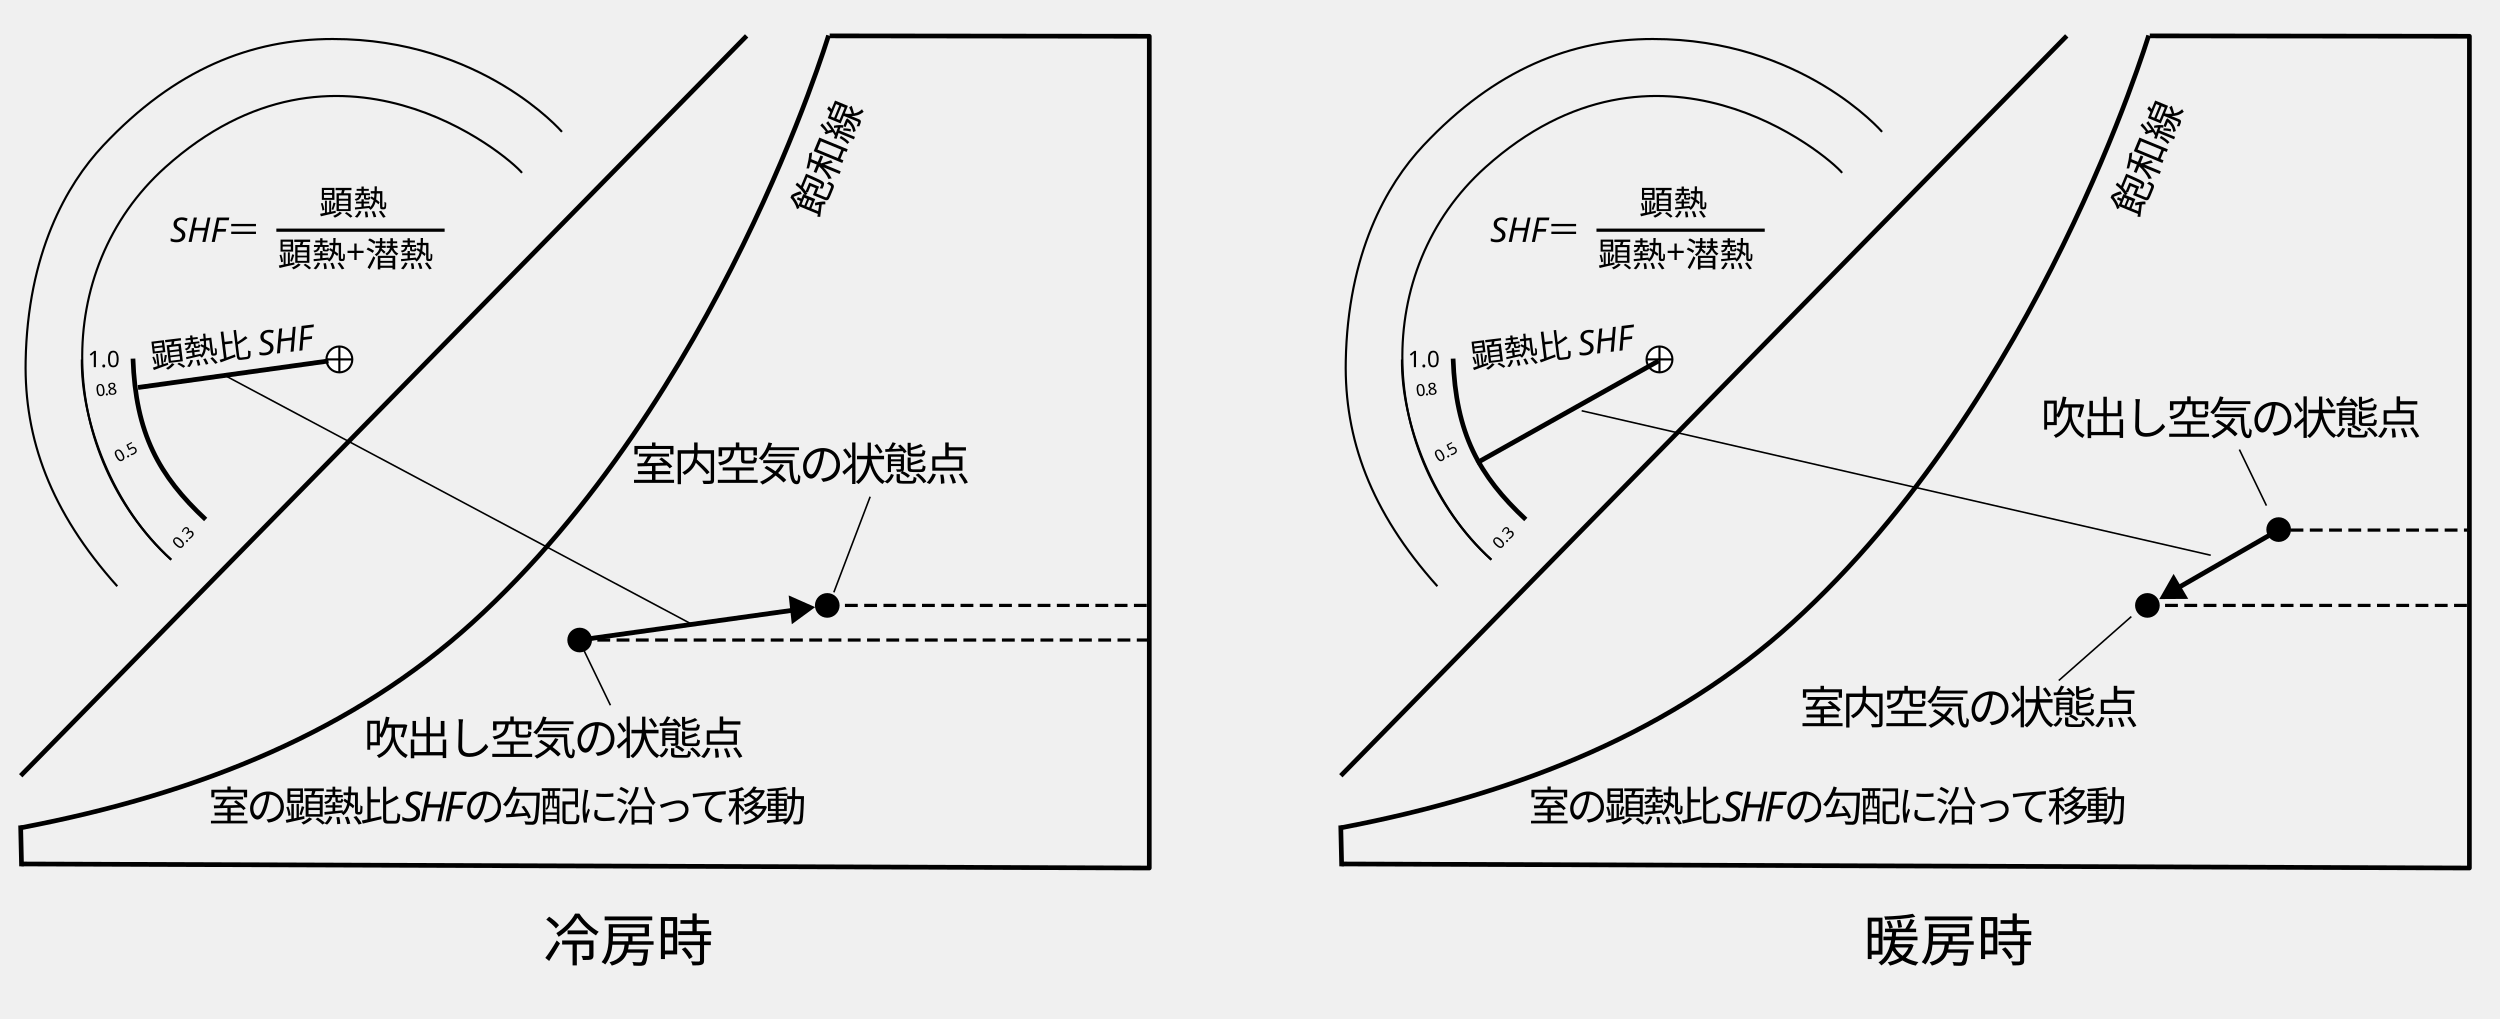
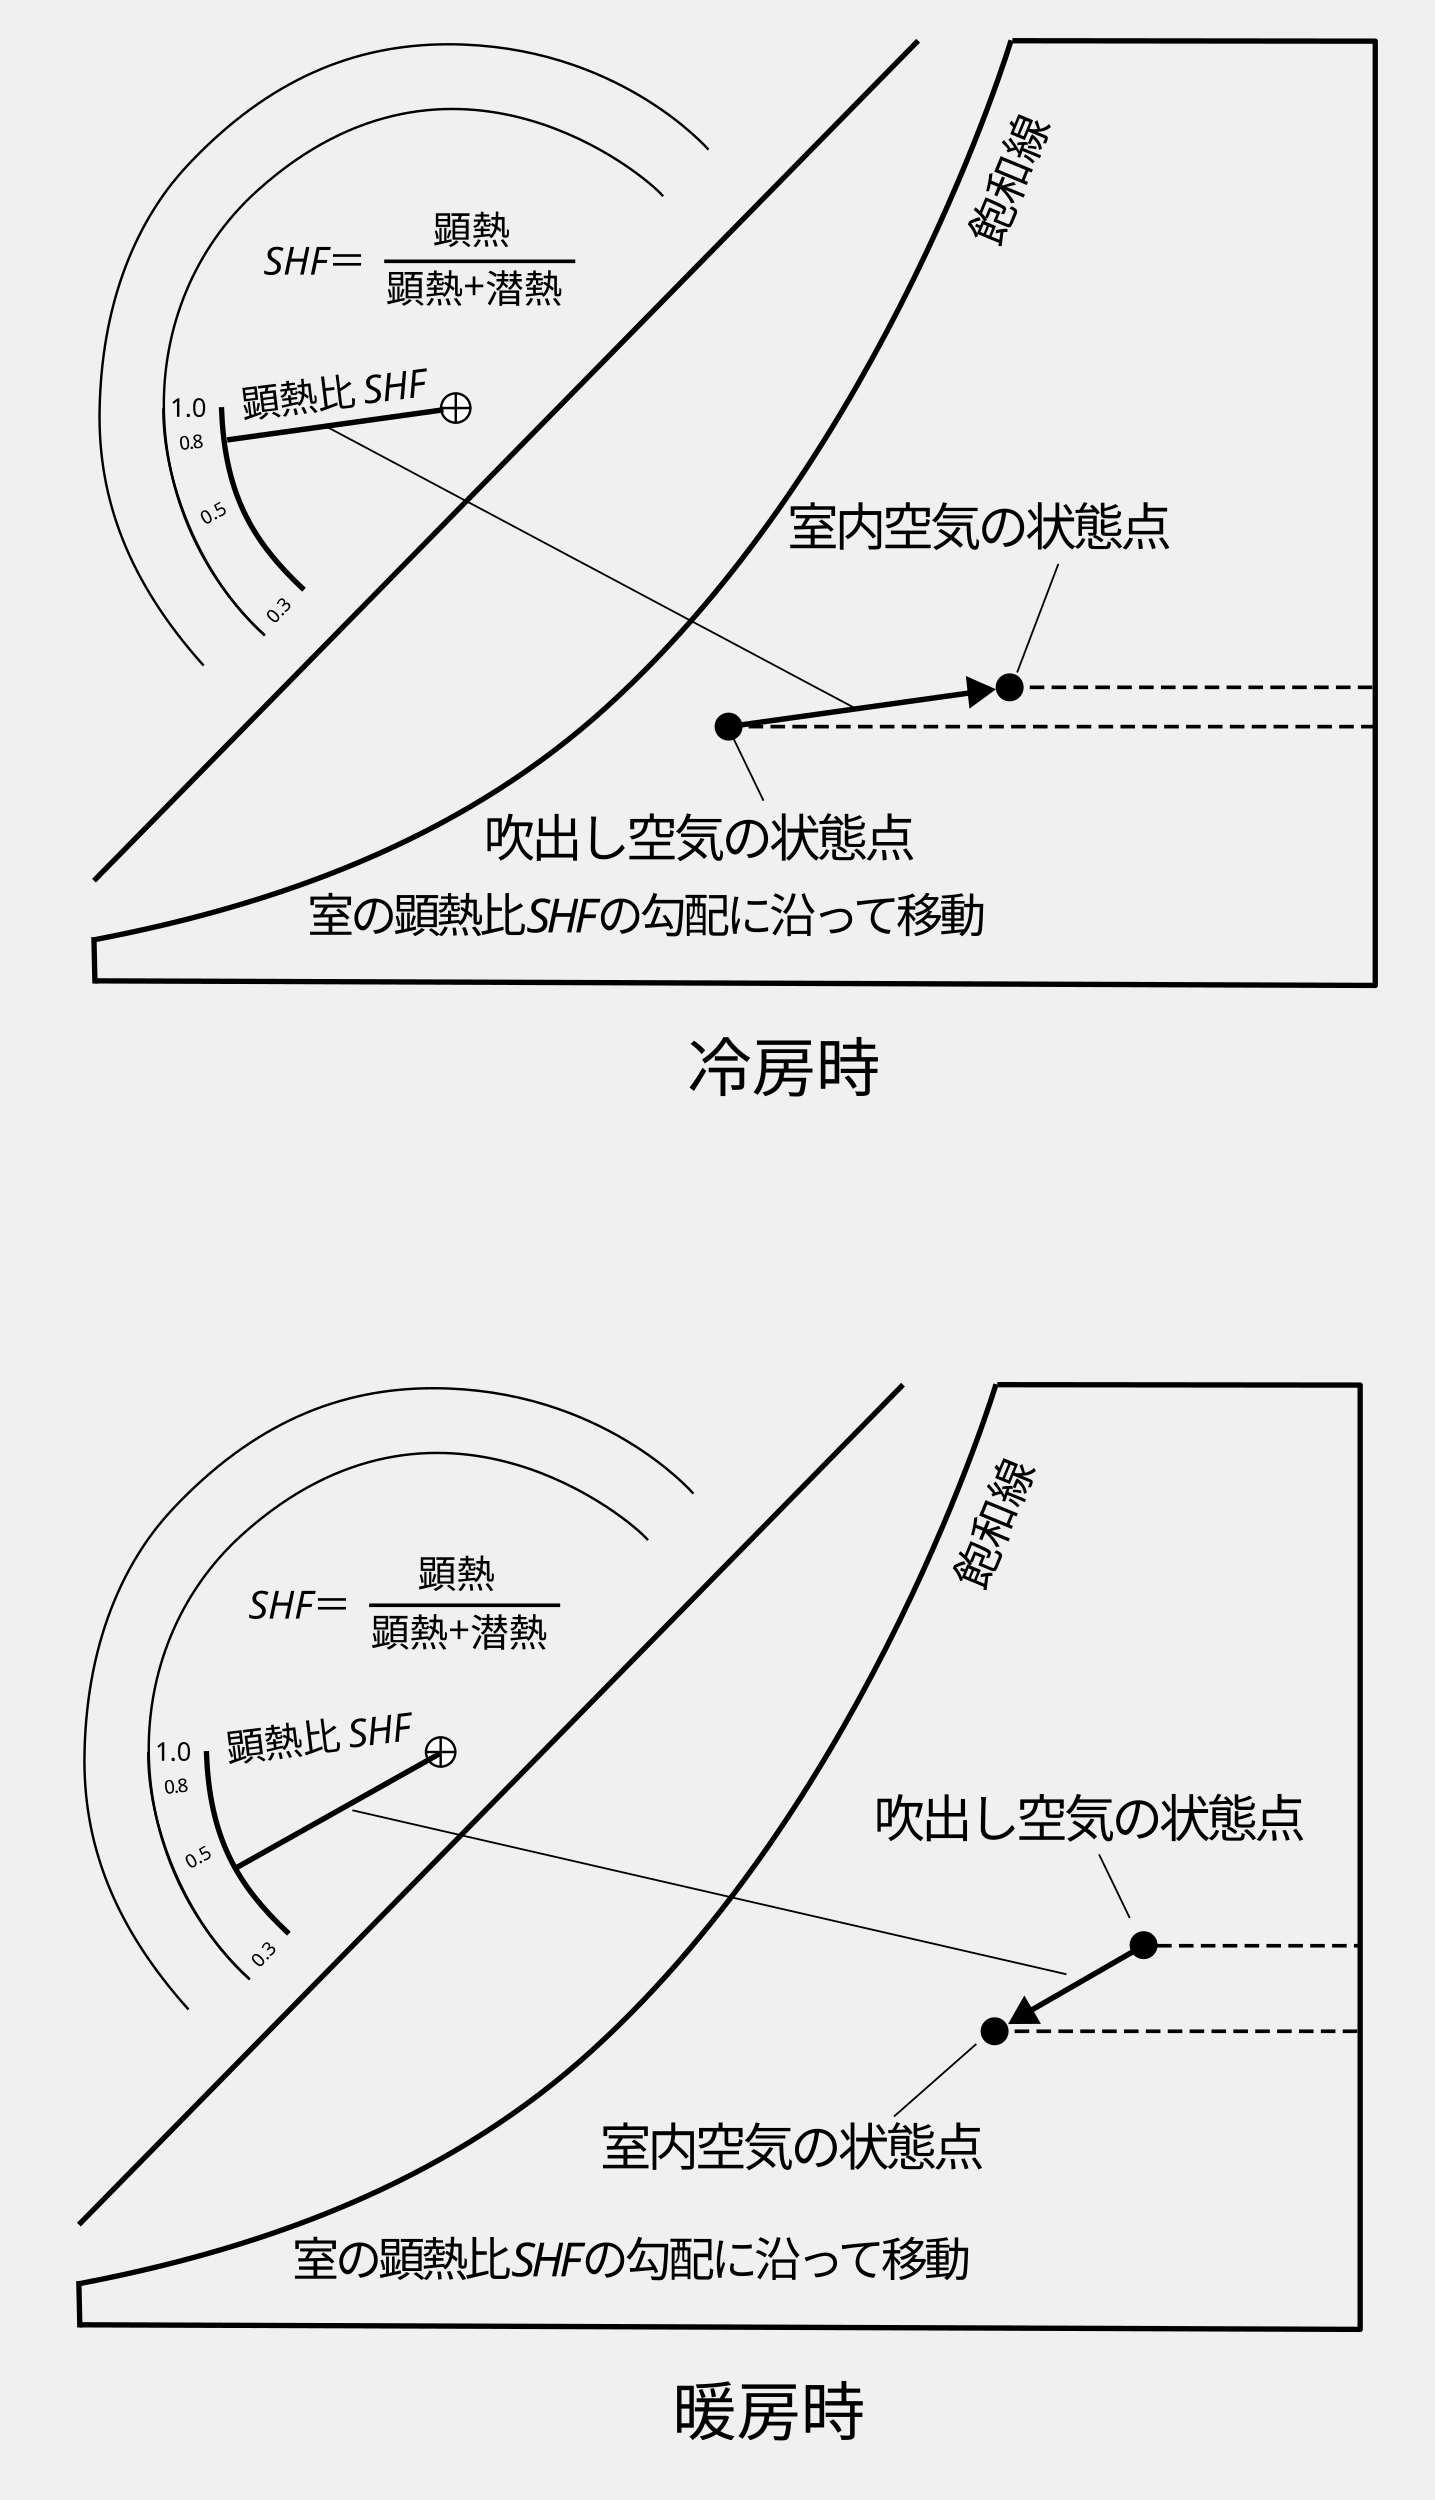
- <svg xmlns="http://www.w3.org/2000/svg" width="201.906mm" height="82.24mm" viewBox="0 0 201.906 82.24" version="1.1" id="svg5">
+ <svg xmlns="http://www.w3.org/2000/svg" width="102.027mm" height="177.845mm" viewBox="0 0 102.027 177.845" version="1.1" id="svg5">
  <defs id="defs2">
    <rect x="-2630.764" y="2380.012" width="9.136" height="15.162" id="rect117169" />
    <pattern id="EMFhbasepattern" patternUnits="userSpaceOnUse" width="6" height="6" x="0" y="0" />
    <pattern id="EMFhbasepattern-4" patternUnits="userSpaceOnUse" width="6" height="6" x="0" y="0" />
    <pattern id="EMFhbasepattern-8" patternUnits="userSpaceOnUse" width="6" height="6" x="0" y="0" />
    <pattern id="EMFhbasepattern-6" patternUnits="userSpaceOnUse" width="6" height="6" x="0" y="0" />
    <pattern id="EMFhbasepattern-9" patternUnits="userSpaceOnUse" width="6" height="6" x="0" y="0" />
    <pattern id="EMFhbasepattern-69" patternUnits="userSpaceOnUse" width="6" height="6" x="0" y="0" />
  </defs>
-   <g id="layer20" style="display:inline" transform="translate(1063.841,-282.7173)">
+   <g id="layer20" style="display:inline" transform="translate(1068.855,-282.7173)">
    <path style="display:inline;fill:none;stroke:#000000;stroke-width:0.379;stroke-linejoin:round;stroke-miterlimit:4;stroke-dasharray:none" d="m -996.927,285.583 c 0,0 -8.838,29.338 -28.778,47.432 -9.479,8.601 -21.709,13.751 -36.465,16.557" id="path10742" />
    <path style="fill:none;stroke:#000000;stroke-width:0.379;stroke-linejoin:round;stroke-miterlimit:4;stroke-dasharray:none" d="m -1062.105,352.493 91.083,0.327 v -67.174 l -25.811,-0.031" id="path10744" />
    <path style="display:inline;fill:none;stroke:#000000;stroke-width:0.379;stroke-linejoin:round;stroke-miterlimit:4;stroke-dasharray:none" d="m -1062.17,345.368 58.629,-59.754" id="path10746" />
    <path style="display:inline;fill:none;stroke:#000000;stroke-width:0.173;stroke-linejoin:round;stroke-miterlimit:4;stroke-dasharray:none" d="m -1018.456,293.365 c 0,0 -6.476,-7.507 -18.525,-7.497 -6.6,0.006 -12.718,2.432 -18.515,8.594 -2.99,3.177 -6.116,8.744 -6.274,17.427 -0.114,6.232 1.983,12.131 7.4,18.175" id="path10748" />
    <path style="display:inline;fill:none;stroke:#000000;stroke-width:0.173;stroke-linejoin:round;stroke-miterlimit:4;stroke-dasharray:none" d="m -1021.682,296.677 c -1.226,-1.475 -14.918,-12.922 -28.816,-0.443 -9.271,8.325 -8.753,23.149 0.486,31.693" id="path10750" />
    <path style="display:inline;fill:none;stroke:#000000;stroke-width:0.173;stroke-linejoin:miter;stroke-miterlimit:4;stroke-dasharray:none" d="m -1057.23,311.752 c -0.073,4.971 2.505,11.97 7.208,16.157" id="path10794" />
    <path style="display:inline;fill:none;stroke:#000000;stroke-width:0.379;stroke-linejoin:miter;stroke-miterlimit:4;stroke-dasharray:none" d="m -1053.101,311.68 c 0.208,6.043 2.086,9.467 5.87,12.992" id="path10796" />
    <circle style="display:inline;fill:#ffffff;stroke:#000000;stroke-width:0.17;stroke-linejoin:round;stroke-miterlimit:4;stroke-dasharray:none" id="circle10818" cx="-1036.433" cy="311.745" r="1.045" />
    <path style="display:inline;fill:none;stroke:#000000;stroke-width:0.173;stroke-linejoin:round;stroke-miterlimit:4;stroke-dasharray:none" d="m -1036.433,310.7 v 2.089" id="path10820" />
    <path style="display:inline;fill:none;stroke:#000000;stroke-width:0.173;stroke-linejoin:round;stroke-miterlimit:4;stroke-dasharray:none" d="m -1037.478,311.745 h 2.089" id="path10822" />
    <path style="fill:#ffffff;stroke:#000000;stroke-width:0.379;stroke-linecap:square;stroke-miterlimit:4;stroke-dasharray:none" d="m -1062.17,349.571 0.066,2.922" id="path10824" />
    <text xml:space="preserve" style="font-style:normal;font-variant:normal;font-weight:normal;font-stretch:normal;font-size:3.202px;line-height:1.25;font-family:sans-serif;-inkscape-font-specification:'sans-serif, Normal';font-variant-ligatures:normal;font-variant-caps:normal;font-variant-numeric:normal;font-variant-east-asian:normal;stroke-width:0.343" x="-658.903" y="-807.254" id="text82560" transform="rotate(-67.53141)">
      <tspan id="tspan82558" style="font-style:normal;font-variant:normal;font-weight:normal;font-stretch:normal;font-size:3.202px;font-family:sans-serif;-inkscape-font-specification:'sans-serif, Normal';font-variant-ligatures:normal;font-variant-caps:normal;font-variant-numeric:normal;font-variant-east-asian:normal;stroke-width:0.343" x="-658.903" y="-807.254">飽和線</tspan>
    </text>
-     <path style="display:inline;fill:none;stroke:#000000;stroke-width:0.379;stroke-linejoin:round;stroke-miterlimit:4;stroke-dasharray:none" d="m -890.311,285.583 c 0,0 -8.838,29.338 -28.778,47.432 -9.479,8.601 -21.709,13.751 -36.465,16.557" id="path9704" />
-     <path style="fill:none;stroke:#000000;stroke-width:0.379;stroke-linejoin:round;stroke-miterlimit:4;stroke-dasharray:none" d="m -955.489,352.493 91.083,0.327 v -67.174 l -25.811,-0.031" id="path9706" />
-     <path style="display:inline;fill:none;stroke:#000000;stroke-width:0.379;stroke-linejoin:round;stroke-miterlimit:4;stroke-dasharray:none" d="m -955.554,345.368 58.629,-59.754" id="path9708" />
-     <path style="display:inline;fill:none;stroke:#000000;stroke-width:0.173;stroke-linejoin:round;stroke-miterlimit:4;stroke-dasharray:none" d="m -911.84,293.365 c 0,0 -6.476,-7.507 -18.525,-7.497 -6.6,0.006 -12.718,2.432 -18.515,8.594 -2.99,3.177 -6.115,8.744 -6.274,17.427 -0.114,6.232 1.983,12.131 7.4,18.175" id="path9710" />
-     <path style="display:inline;fill:none;stroke:#000000;stroke-width:0.173;stroke-linejoin:round;stroke-miterlimit:4;stroke-dasharray:none" d="m -915.065,296.677 c -1.226,-1.475 -14.918,-12.922 -28.816,-0.443 -9.271,8.325 -8.753,23.149 0.486,31.693" id="path9712" />
-     <path style="display:inline;fill:none;stroke:#000000;stroke-width:0.173;stroke-linejoin:miter;stroke-miterlimit:4;stroke-dasharray:none" d="m -950.614,311.752 c -0.073,4.971 2.504,11.97 7.208,16.157" id="path9714" />
-     <path style="display:inline;fill:none;stroke:#000000;stroke-width:0.379;stroke-linejoin:miter;stroke-miterlimit:4;stroke-dasharray:none" d="m -946.485,311.68 c 0.208,6.043 2.086,9.467 5.87,12.992" id="path9716" />
-     <circle style="display:inline;fill:#ffffff;stroke:#000000;stroke-width:0.17;stroke-linejoin:round;stroke-miterlimit:4;stroke-dasharray:none" id="circle9718" cx="-929.817" cy="311.745" r="1.045" />
-     <path style="display:inline;fill:none;stroke:#000000;stroke-width:0.173;stroke-linejoin:round;stroke-miterlimit:4;stroke-dasharray:none" d="m -929.817,310.7 v 2.089" id="path9720" />
-     <path style="display:inline;fill:none;stroke:#000000;stroke-width:0.173;stroke-linejoin:round;stroke-miterlimit:4;stroke-dasharray:none" d="m -930.862,311.745 h 2.089" id="path9722" />
-     <path style="fill:#ffffff;stroke:#000000;stroke-width:0.379;stroke-linecap:square;stroke-miterlimit:4;stroke-dasharray:none" d="m -955.554,349.571 0.066,2.922" id="path9724" />
-     <text xml:space="preserve" style="font-style:normal;font-variant:normal;font-weight:normal;font-stretch:normal;font-size:3.202px;line-height:1.25;font-family:sans-serif;-inkscape-font-specification:'sans-serif, Normal';font-variant-ligatures:normal;font-variant-caps:normal;font-variant-numeric:normal;font-variant-east-asian:normal;stroke-width:0.343" x="-618.157" y="-708.731" id="text9728" transform="rotate(-67.53141)">
-       <tspan id="tspan9726" style="font-style:normal;font-variant:normal;font-weight:normal;font-stretch:normal;font-size:3.202px;font-family:sans-serif;-inkscape-font-specification:'sans-serif, Normal';font-variant-ligatures:normal;font-variant-caps:normal;font-variant-numeric:normal;font-variant-east-asian:normal;stroke-width:0.343" x="-618.157" y="-708.731">飽和線</tspan>
+     <path style="display:inline;fill:none;stroke:#000000;stroke-width:0.379;stroke-linejoin:round;stroke-miterlimit:4;stroke-dasharray:none" d="m -998.001,381.188 c 0,0 -8.838,29.338 -28.778,47.432 -9.479,8.601 -21.709,13.751 -36.465,16.557" id="path9704" />
+     <path style="fill:none;stroke:#000000;stroke-width:0.379;stroke-linejoin:round;stroke-miterlimit:4;stroke-dasharray:none" d="m -1063.179,448.098 91.083,0.327 v -67.174 l -25.811,-0.031" id="path9706" />
+     <path style="display:inline;fill:none;stroke:#000000;stroke-width:0.379;stroke-linejoin:round;stroke-miterlimit:4;stroke-dasharray:none" d="m -1063.244,440.973 58.629,-59.754" id="path9708" />
+     <path style="display:inline;fill:none;stroke:#000000;stroke-width:0.173;stroke-linejoin:round;stroke-miterlimit:4;stroke-dasharray:none" d="m -1019.53,388.97 c 0,0 -6.476,-7.507 -18.525,-7.497 -6.6,0.006 -12.718,2.432 -18.515,8.594 -2.99,3.177 -6.115,8.744 -6.274,17.427 -0.114,6.232 1.983,12.131 7.4,18.175" id="path9710" />
+     <path style="display:inline;fill:none;stroke:#000000;stroke-width:0.173;stroke-linejoin:round;stroke-miterlimit:4;stroke-dasharray:none" d="m -1022.755,392.282 c -1.226,-1.475 -14.918,-12.922 -28.816,-0.443 -9.271,8.325 -8.753,23.149 0.486,31.693" id="path9712" />
+     <path style="display:inline;fill:none;stroke:#000000;stroke-width:0.173;stroke-linejoin:miter;stroke-miterlimit:4;stroke-dasharray:none" d="m -1058.304,407.357 c -0.073,4.971 2.505,11.97 7.208,16.157" id="path9714" />
+     <path style="display:inline;fill:none;stroke:#000000;stroke-width:0.379;stroke-linejoin:miter;stroke-miterlimit:4;stroke-dasharray:none" d="m -1054.175,407.285 c 0.208,6.043 2.086,9.467 5.87,12.992" id="path9716" />
+     <circle style="display:inline;fill:#ffffff;stroke:#000000;stroke-width:0.17;stroke-linejoin:round;stroke-miterlimit:4;stroke-dasharray:none" id="circle9718" cx="-1037.507" cy="407.35" r="1.045" />
+     <path style="display:inline;fill:none;stroke:#000000;stroke-width:0.173;stroke-linejoin:round;stroke-miterlimit:4;stroke-dasharray:none" d="m -1037.507,406.305 v 2.089" id="path9720" />
+     <path style="display:inline;fill:none;stroke:#000000;stroke-width:0.173;stroke-linejoin:round;stroke-miterlimit:4;stroke-dasharray:none" d="m -1038.552,407.35 h 2.089" id="path9722" />
+     <path style="fill:#ffffff;stroke:#000000;stroke-width:0.379;stroke-linecap:square;stroke-miterlimit:4;stroke-dasharray:none" d="m -1063.244,445.176 0.066,2.922" id="path9724" />
+     <text xml:space="preserve" style="font-style:normal;font-variant:normal;font-weight:normal;font-stretch:normal;font-size:3.202px;line-height:1.25;font-family:sans-serif;-inkscape-font-specification:'sans-serif, Normal';font-variant-ligatures:normal;font-variant-caps:normal;font-variant-numeric:normal;font-variant-east-asian:normal;stroke-width:0.343" x="-747.661" y="-771.708" id="text9728" transform="rotate(-67.53141)">
+       <tspan id="tspan9726" style="font-style:normal;font-variant:normal;font-weight:normal;font-stretch:normal;font-size:3.202px;font-family:sans-serif;-inkscape-font-specification:'sans-serif, Normal';font-variant-ligatures:normal;font-variant-caps:normal;font-variant-numeric:normal;font-variant-east-asian:normal;stroke-width:0.343" x="-747.661" y="-771.708">飽和線</tspan>
    </text>
    <path style="opacity:0.662;fill:#e5e5e5;fill-opacity:0.663;stroke:#000000;stroke-width:0" d="m -1063.841,313.988 v 7.387" id="path1" />
    <path style="opacity:0.662;fill:#e5e5e5;fill-opacity:0.663;stroke:#000000;stroke-width:0" d="m -973.23,282.717 h 6.402" id="path2" />
-     <path style="opacity:0.662;fill:#e5e5e5;fill-opacity:0.663;stroke:#000000;stroke-width:0" d="m -861.935,316.697 v 6.402" id="path3" />
-     <path style="opacity:0.662;fill:#e5e5e5;fill-opacity:0.663;stroke:#000000;stroke-width:0" d="m -961.165,364.957 h 7.141" id="path4" />
+     <path style="opacity:0.662;fill:#e5e5e5;fill-opacity:0.663;stroke:#000000;stroke-width:0" d="m -969.625,412.302 v 6.402" id="path3" />
+     <path style="opacity:0.662;fill:#e5e5e5;fill-opacity:0.663;stroke:#000000;stroke-width:0" d="m -1068.855,460.562 h 7.141" id="path4" />
  </g>
-   <g id="layer21" style="display:inline" transform="translate(1063.841,-282.7173)">
+   <g id="layer21" style="display:inline" transform="translate(1068.855,-282.7173)">
    <path style="display:inline;fill:none;stroke:#000000;stroke-width:0.259;stroke-linecap:square;stroke-miterlimit:4;stroke-dasharray:0.778, 0.778;stroke-dashoffset:0" d="m -997.029,331.612 h 26.007" id="path128947" />
    <path style="display:inline;fill:none;stroke:#000000;stroke-width:0.259;stroke-linecap:square;stroke-miterlimit:4;stroke-dasharray:0.778, 0.778;stroke-dashoffset:0" d="m -1017.026,334.408 h 45.908" id="path128949" />
    <path style="display:inline;fill:#000000;stroke:#000000;stroke-width:0.389;stroke-linecap:square;stroke-miterlimit:4;stroke-dasharray:none;stroke-dashoffset:0" d="m -1017.026,334.408 18.268,-2.554" id="path126913" />
    <circle style="display:inline;fill:#000000;stroke:#000000;stroke-width:0.389;stroke-linecap:square;stroke-miterlimit:4;stroke-dasharray:none;stroke-dashoffset:0" id="circle126995" cx="-1017.026" cy="334.408" r="0.802" />
    <circle style="display:inline;fill:#000000;stroke:#000000;stroke-width:0.389;stroke-linecap:square;stroke-miterlimit:4;stroke-dasharray:none;stroke-dashoffset:0" id="circle126997" cx="-997.029" cy="331.612" r="0.802" />
    <path style="display:inline;fill:#000000;stroke:#000000;stroke-width:0.389;stroke-linecap:square;stroke-miterlimit:4;stroke-dasharray:none;stroke-dashoffset:0" d="m -1052.504,313.986 14.999,-2.091" id="path126999" />
    <path style="display:inline;fill:#000000;stroke:#000000;stroke-width:1.134;stroke-linecap:square;stroke-miterlimit:4;stroke-dasharray:none;stroke-dashoffset:0" id="path127607" d="m -5568.914,-123.639 -4.855,0 2.428,-4.204 z" transform="matrix(-0.2768827,0.2025648,0.2025648,0.2768827,-2516.627,1495.075)" />
    <path style="display:inline;fill:none;stroke:#000000;stroke-width:0.13;stroke-linecap:square;stroke-miterlimit:4;stroke-dasharray:none;stroke-dashoffset:0" d="m -1045.732,313.013 37.737,20.105" id="path128832" />
-     <path style="display:inline;fill:none;stroke:#000000;stroke-width:0.259;stroke-linecap:square;stroke-miterlimit:4;stroke-dasharray:0.778, 0.778;stroke-dashoffset:0" d="m -890.412,331.612 h 26.007" id="path9730" />
-     <path style="display:inline;fill:none;stroke:#000000;stroke-width:0.259;stroke-linecap:square;stroke-miterlimit:4;stroke-dasharray:0.778, 0.778;stroke-dashoffset:0" d="m -878.722,325.528 h 14.046" id="path9732" />
-     <path style="display:inline;fill:#000000;stroke:#000000;stroke-width:0.389;stroke-linecap:square;stroke-miterlimit:4;stroke-dasharray:none;stroke-dashoffset:0" d="m -888.62,330.584 8.748,-5.036" id="path9734" />
-     <circle style="display:inline;fill:#000000;stroke:#000000;stroke-width:0.389;stroke-linecap:square;stroke-miterlimit:4;stroke-dasharray:none;stroke-dashoffset:0" id="circle9736" cx="-879.811" cy="325.488" r="0.802" />
-     <circle style="display:inline;fill:#000000;stroke:#000000;stroke-width:0.389;stroke-linecap:square;stroke-miterlimit:4;stroke-dasharray:none;stroke-dashoffset:0" id="circle9738" cx="-890.412" cy="331.612" r="0.802" />
-     <path style="display:inline;fill:#000000;stroke:#000000;stroke-width:1.134;stroke-linecap:square;stroke-miterlimit:4;stroke-dasharray:none;stroke-dashoffset:0" id="path9742" d="m -5568.914,-123.639 -4.855,0 2.428,-4.204 z" transform="matrix(-0.3430628,0.00211769,0.00211769,0.3430628,-2799.342,385.1119)" />
-     <path style="display:inline;fill:none;stroke:#000000;stroke-width:0.13;stroke-linecap:square;stroke-miterlimit:4;stroke-dasharray:none;stroke-dashoffset:0" d="m -936.038,315.906 50.677,11.64" id="path9744" />
-     <path style="display:inline;fill:#000000;stroke:#000000;stroke-width:0.389;stroke-linecap:square;stroke-miterlimit:4;stroke-dasharray:none;stroke-dashoffset:0" d="m -944.406,320.009 14.349,-8.052" id="path13139" />
+     <path style="display:inline;fill:none;stroke:#000000;stroke-width:0.259;stroke-linecap:square;stroke-miterlimit:4;stroke-dasharray:0.778, 0.778;stroke-dashoffset:0" d="m -998.102,427.218 h 26.007" id="path9730" />
+     <path style="display:inline;fill:none;stroke:#000000;stroke-width:0.259;stroke-linecap:square;stroke-miterlimit:4;stroke-dasharray:0.778, 0.778;stroke-dashoffset:0" d="m -986.412,421.133 h 14.046" id="path9732" />
+     <path style="display:inline;fill:#000000;stroke:#000000;stroke-width:0.389;stroke-linecap:square;stroke-miterlimit:4;stroke-dasharray:none;stroke-dashoffset:0" d="m -996.31,426.189 8.748,-5.036" id="path9734" />
+     <circle style="display:inline;fill:#000000;stroke:#000000;stroke-width:0.389;stroke-linecap:square;stroke-miterlimit:4;stroke-dasharray:none;stroke-dashoffset:0" id="circle9736" cx="-987.501" cy="421.093" r="0.802" />
+     <circle style="display:inline;fill:#000000;stroke:#000000;stroke-width:0.389;stroke-linecap:square;stroke-miterlimit:4;stroke-dasharray:none;stroke-dashoffset:0" id="circle9738" cx="-998.102" cy="427.218" r="0.802" />
+     <path style="display:inline;fill:#000000;stroke:#000000;stroke-width:1.134;stroke-linecap:square;stroke-miterlimit:4;stroke-dasharray:none;stroke-dashoffset:0" id="path9742" d="m -5568.914,-123.639 -4.855,0 2.428,-4.204 z" transform="matrix(-0.3430628,0.00211769,0.00211769,0.3430628,-2907.032,480.717)" />
+     <path style="display:inline;fill:none;stroke:#000000;stroke-width:0.13;stroke-linecap:square;stroke-miterlimit:4;stroke-dasharray:none;stroke-dashoffset:0" d="m -1043.728,411.511 50.677,11.64" id="path9744" />
+     <path style="display:inline;fill:#000000;stroke:#000000;stroke-width:0.389;stroke-linecap:square;stroke-miterlimit:4;stroke-dasharray:none;stroke-dashoffset:0" d="m -1052.096,415.614 14.349,-8.052" id="path13139" />
  </g>
-   <g id="layer22" style="display:inline" transform="translate(1063.841,-282.7173)">
+   <g id="layer22" style="display:inline" transform="translate(1068.855,-282.7173)">
    <text xml:space="preserve" style="font-style:normal;font-variant:normal;font-weight:normal;font-stretch:normal;font-size:2.745px;line-height:1.25;font-family:sans-serif;-inkscape-font-specification:'sans-serif, Normal';font-variant-ligatures:normal;font-variant-caps:normal;font-variant-numeric:normal;font-variant-east-asian:normal;display:inline;stroke-width:0.091" x="-1081.923" y="181.362" id="text10790" transform="rotate(-7.035527)">
      <tspan id="tspan10788" style="font-style:normal;font-variant:normal;font-weight:normal;font-stretch:normal;font-size:2.745px;font-family:sans-serif;-inkscape-font-specification:'sans-serif, Normal';font-variant-ligatures:normal;font-variant-caps:normal;font-variant-numeric:normal;font-variant-east-asian:normal;letter-spacing:-0.046px;stroke-width:0.091" x="-1081.923" y="181.362">顕熱比 <tspan style="font-style:italic;font-variant:normal;font-weight:normal;font-stretch:normal;font-size:2.745px;font-family:sans-serif;-inkscape-font-specification:'sans-serif, Italic';font-variant-ligatures:normal;font-variant-caps:normal;font-variant-numeric:normal;font-variant-east-asian:normal;stroke-width:0.091" id="tspan136435">SHF</tspan>
      </tspan>
    </text>
    <text xml:space="preserve" style="font-style:italic;font-size:2.745px;line-height:1.25;font-family:sans-serif;-inkscape-font-specification:'sans-serif, Italic';stroke-width:0.343" x="-1050.106" y="302.255" id="text142377">
      <tspan id="tspan142375" style="stroke-width:0.343" x="-1050.106" y="302.255">SHF<tspan style="font-style:normal;font-variant:normal;font-weight:normal;font-stretch:normal;font-size:2.745px;font-family:sans-serif;-inkscape-font-specification:'sans-serif, Normal';font-variant-ligatures:normal;font-variant-caps:normal;font-variant-numeric:normal;font-variant-east-asian:normal;stroke-width:0.343" id="tspan148101">＝</tspan>
      </tspan>
    </text>
    <text xml:space="preserve" style="font-style:normal;font-variant:normal;font-weight:normal;font-stretch:normal;font-size:2.745px;line-height:1.25;font-family:sans-serif;-inkscape-font-specification:'sans-serif, Normal';font-variant-ligatures:normal;font-variant-caps:normal;font-variant-numeric:normal;font-variant-east-asian:normal;stroke-width:0.343" x="-1038.065" y="300.079" id="text143165">
      <tspan id="tspan143163" style="font-style:normal;font-variant:normal;font-weight:normal;font-stretch:normal;font-size:2.745px;font-family:sans-serif;-inkscape-font-specification:'sans-serif, Normal';font-variant-ligatures:normal;font-variant-caps:normal;font-variant-numeric:normal;font-variant-east-asian:normal;stroke-width:0.343" x="-1038.065" y="300.079">顕熱</tspan>
    </text>
    <text xml:space="preserve" style="font-style:normal;font-variant:normal;font-weight:normal;font-stretch:normal;font-size:2.745px;line-height:1.25;font-family:sans-serif;-inkscape-font-specification:'sans-serif, Normal';font-variant-ligatures:normal;font-variant-caps:normal;font-variant-numeric:normal;font-variant-east-asian:normal;stroke-width:0.343" x="-1041.404" y="304.253" id="text144305">
      <tspan id="tspan144303" style="font-style:normal;font-variant:normal;font-weight:normal;font-stretch:normal;font-size:2.745px;font-family:sans-serif;-inkscape-font-specification:'sans-serif, Normal';font-variant-ligatures:normal;font-variant-caps:normal;font-variant-numeric:normal;font-variant-east-asian:normal;stroke-width:0.343" x="-1041.404" y="304.253">顕熱+潜熱</tspan>
    </text>
    <path style="fill:none;stroke:#000000;stroke-width:0.259;stroke-linecap:square;stroke-miterlimit:4;stroke-dasharray:none;stroke-dashoffset:0" d="m -1041.393,301.307 h 13.332" id="path144720" />
    <text xml:space="preserve" style="font-style:normal;font-variant:normal;font-weight:normal;font-stretch:normal;font-size:3.659px;line-height:1.25;font-family:sans-serif;-inkscape-font-specification:'sans-serif, Normal';font-variant-ligatures:normal;font-variant-caps:normal;font-variant-numeric:normal;font-variant-east-asian:normal;letter-spacing:-0.274px;stroke-width:0.343" x="-1012.856" y="321.525" id="text156233">
      <tspan id="tspan156231" style="font-style:normal;font-variant:normal;font-weight:normal;font-stretch:normal;font-size:3.659px;font-family:sans-serif;-inkscape-font-specification:'sans-serif, Normal';font-variant-ligatures:normal;font-variant-caps:normal;font-variant-numeric:normal;font-variant-east-asian:normal;stroke-width:0.343" x="-1012.856" y="321.525">室内空気の状態点</tspan>
    </text>
    <text xml:space="preserve" style="font-style:normal;font-variant:normal;font-weight:normal;font-stretch:normal;font-size:3.659px;line-height:1.25;font-family:sans-serif;-inkscape-font-specification:'sans-serif, Normal';font-variant-ligatures:normal;font-variant-caps:normal;font-variant-numeric:normal;font-variant-east-asian:normal;letter-spacing:-0.274px;stroke-width:0.343" x="-1034.457" y="343.66" id="text164469">
      <tspan id="tspan164467" style="font-style:normal;font-variant:normal;font-weight:normal;font-stretch:normal;font-size:3.659px;font-family:sans-serif;-inkscape-font-specification:'sans-serif, Normal';font-variant-ligatures:normal;font-variant-caps:normal;font-variant-numeric:normal;font-variant-east-asian:normal;stroke-width:0.343" x="-1034.457" y="343.66">吹出し空気の状態点</tspan>
    </text>
    <text xml:space="preserve" style="font-style:normal;font-variant:normal;font-weight:normal;font-stretch:normal;font-size:3.339px;line-height:1.25;font-family:sans-serif;-inkscape-font-specification:'sans-serif, Normal';font-variant-ligatures:normal;font-variant-caps:normal;font-variant-numeric:normal;font-variant-east-asian:normal;letter-spacing:-0.274px;stroke-width:0.343" x="-1047.009" y="349.045" id="text167421">
      <tspan id="tspan167419" style="font-style:normal;font-variant:normal;font-weight:normal;font-stretch:normal;font-size:3.339px;font-family:sans-serif;-inkscape-font-specification:'sans-serif, Normal';font-variant-ligatures:normal;font-variant-caps:normal;font-variant-numeric:normal;font-variant-east-asian:normal;stroke-width:0.343" x="-1047.009" y="349.045">室の顕熱比<tspan style="font-style:italic;font-variant:normal;font-weight:normal;font-stretch:normal;font-size:3.339px;font-family:sans-serif;-inkscape-font-specification:'sans-serif, Italic';font-variant-ligatures:normal;font-variant-caps:normal;font-variant-numeric:normal;font-variant-east-asian:normal;stroke-width:0.343" id="tspan187465">SHF</tspan>の勾配に沿って移動</tspan>
    </text>
    <path style="fill:none;stroke:#000000;stroke-width:0.13;stroke-linecap:square;stroke-miterlimit:4;stroke-dasharray:none;stroke-dashoffset:0" d="m -993.587,322.893 -2.889,7.602" id="path170375" />
    <path style="fill:none;stroke:#000000;stroke-width:0.13;stroke-linecap:square;stroke-miterlimit:4;stroke-dasharray:none;stroke-dashoffset:0" d="m -1014.569,339.618 -2.129,-4.409" id="path170377" />
    <text xml:space="preserve" style="font-size:1.341px;line-height:1.25;font-family:sans-serif;-inkscape-font-specification:'sans-serif, Normal';letter-spacing:-0.091px;display:inline;stroke-width:0.091" x="-1084.097" y="197.564" id="text10762" transform="rotate(-6.267604)">
      <tspan id="tspan10760" style="stroke-width:0.091" x="-1084.097" y="197.564">0.8</tspan>
    </text>
    <text xml:space="preserve" style="font-style:normal;font-variant:normal;font-weight:normal;font-stretch:normal;font-size:1.83px;line-height:1.25;font-family:sans-serif;-inkscape-font-specification:'sans-serif, Normal';font-variant-ligatures:normal;font-variant-caps:normal;font-variant-numeric:normal;font-variant-east-asian:normal;display:inline;stroke-width:0.343" x="-1056.752" y="312.368" id="text172265">
      <tspan id="tspan172263" style="font-style:normal;font-variant:normal;font-weight:normal;font-stretch:normal;font-size:1.83px;font-family:sans-serif;-inkscape-font-specification:'sans-serif, Normal';font-variant-ligatures:normal;font-variant-caps:normal;font-variant-numeric:normal;font-variant-east-asian:normal;stroke-width:0.343" x="-1056.752" y="312.368">1.0</tspan>
    </text>
    <text xml:space="preserve" style="font-size:1.341px;line-height:1.25;font-family:sans-serif;-inkscape-font-specification:'sans-serif, Normal';display:inline;stroke-width:0.343" x="-958.849" y="-537.347" id="text177018" transform="rotate(-46.58222)">
      <tspan id="tspan177016" style="stroke-width:0.343" x="-958.849" y="-537.347">0.3</tspan>
    </text>
    <text xml:space="preserve" style="font-size:1.341px;line-height:1.25;font-family:sans-serif;-inkscape-font-specification:'sans-serif, Normal';display:inline;stroke-width:0.343" x="-1077.781" y="-228.827" id="text180350" transform="rotate(-28.87555)">
      <tspan id="tspan180348" style="stroke-width:0.343" x="-1077.781" y="-228.827">0.5</tspan>
    </text>
    <text xml:space="preserve" style="font-style:normal;font-variant:normal;font-weight:normal;font-stretch:normal;font-size:4.574px;line-height:1.25;font-family:sans-serif;-inkscape-font-specification:'sans-serif, Normal';font-variant-ligatures:normal;font-variant-caps:normal;font-variant-numeric:normal;font-variant-east-asian:normal;stroke-width:0.343" x="-1019.957" y="360.328" id="text3822">
      <tspan id="tspan3820" style="font-style:normal;font-variant:normal;font-weight:normal;font-stretch:normal;font-size:4.574px;font-family:sans-serif;-inkscape-font-specification:'sans-serif, Normal';font-variant-ligatures:normal;font-variant-caps:normal;font-variant-numeric:normal;font-variant-east-asian:normal;stroke-width:0.343" x="-1019.957" y="360.328">冷房時</tspan>
    </text>
-     <text xml:space="preserve" style="font-style:normal;font-variant:normal;font-weight:normal;font-stretch:normal;font-size:2.745px;line-height:1.25;font-family:sans-serif;-inkscape-font-specification:'sans-serif, Normal';font-variant-ligatures:normal;font-variant-caps:normal;font-variant-numeric:normal;font-variant-east-asian:normal;display:inline;stroke-width:0.091" x="-976.109" y="194.421" id="text9750" transform="rotate(-7.035527)">
-       <tspan id="tspan9748" style="font-style:normal;font-variant:normal;font-weight:normal;font-stretch:normal;font-size:2.745px;font-family:sans-serif;-inkscape-font-specification:'sans-serif, Normal';font-variant-ligatures:normal;font-variant-caps:normal;font-variant-numeric:normal;font-variant-east-asian:normal;letter-spacing:-0.046px;stroke-width:0.091" x="-976.109" y="194.421">顕熱比 <tspan style="font-style:italic;font-variant:normal;font-weight:normal;font-stretch:normal;font-size:2.745px;font-family:sans-serif;-inkscape-font-specification:'sans-serif, Italic';font-variant-ligatures:normal;font-variant-caps:normal;font-variant-numeric:normal;font-variant-east-asian:normal;stroke-width:0.091" id="tspan9746">SHF</tspan>
+     <text xml:space="preserve" style="font-style:normal;font-variant:normal;font-weight:normal;font-stretch:normal;font-size:2.745px;line-height:1.25;font-family:sans-serif;-inkscape-font-specification:'sans-serif, Normal';font-variant-ligatures:normal;font-variant-caps:normal;font-variant-numeric:normal;font-variant-east-asian:normal;display:inline;stroke-width:0.091" x="-1094.698" y="276.116" id="text9750" transform="rotate(-7.035527)">
+       <tspan id="tspan9748" style="font-style:normal;font-variant:normal;font-weight:normal;font-stretch:normal;font-size:2.745px;font-family:sans-serif;-inkscape-font-specification:'sans-serif, Normal';font-variant-ligatures:normal;font-variant-caps:normal;font-variant-numeric:normal;font-variant-east-asian:normal;letter-spacing:-0.046px;stroke-width:0.091" x="-1094.698" y="276.116">顕熱比 <tspan style="font-style:italic;font-variant:normal;font-weight:normal;font-stretch:normal;font-size:2.745px;font-family:sans-serif;-inkscape-font-specification:'sans-serif, Italic';font-variant-ligatures:normal;font-variant-caps:normal;font-variant-numeric:normal;font-variant-east-asian:normal;stroke-width:0.091" id="tspan9746">SHF</tspan>
      </tspan>
    </text>
-     <text xml:space="preserve" style="font-style:italic;font-size:2.745px;line-height:1.25;font-family:sans-serif;-inkscape-font-specification:'sans-serif, Italic';stroke-width:0.343" x="-943.49" y="302.255" id="text9756">
-       <tspan id="tspan9754" style="stroke-width:0.343" x="-943.49" y="302.255">SHF<tspan style="font-style:normal;font-variant:normal;font-weight:normal;font-stretch:normal;font-size:2.745px;font-family:sans-serif;-inkscape-font-specification:'sans-serif, Normal';font-variant-ligatures:normal;font-variant-caps:normal;font-variant-numeric:normal;font-variant-east-asian:normal;stroke-width:0.343" id="tspan9752">＝</tspan>
+     <text xml:space="preserve" style="font-style:italic;font-size:2.745px;line-height:1.25;font-family:sans-serif;-inkscape-font-specification:'sans-serif, Italic';stroke-width:0.343" x="-1051.18" y="397.86" id="text9756">
+       <tspan id="tspan9754" style="stroke-width:0.343" x="-1051.18" y="397.86">SHF<tspan style="font-style:normal;font-variant:normal;font-weight:normal;font-stretch:normal;font-size:2.745px;font-family:sans-serif;-inkscape-font-specification:'sans-serif, Normal';font-variant-ligatures:normal;font-variant-caps:normal;font-variant-numeric:normal;font-variant-east-asian:normal;stroke-width:0.343" id="tspan9752">＝</tspan>
      </tspan>
    </text>
-     <text xml:space="preserve" style="font-style:normal;font-variant:normal;font-weight:normal;font-stretch:normal;font-size:2.745px;line-height:1.25;font-family:sans-serif;-inkscape-font-specification:'sans-serif, Normal';font-variant-ligatures:normal;font-variant-caps:normal;font-variant-numeric:normal;font-variant-east-asian:normal;stroke-width:0.343" x="-931.449" y="300.079" id="text9760">
-       <tspan id="tspan9758" style="font-style:normal;font-variant:normal;font-weight:normal;font-stretch:normal;font-size:2.745px;font-family:sans-serif;-inkscape-font-specification:'sans-serif, Normal';font-variant-ligatures:normal;font-variant-caps:normal;font-variant-numeric:normal;font-variant-east-asian:normal;stroke-width:0.343" x="-931.449" y="300.079">顕熱</tspan>
+     <text xml:space="preserve" style="font-style:normal;font-variant:normal;font-weight:normal;font-stretch:normal;font-size:2.745px;line-height:1.25;font-family:sans-serif;-inkscape-font-specification:'sans-serif, Normal';font-variant-ligatures:normal;font-variant-caps:normal;font-variant-numeric:normal;font-variant-east-asian:normal;stroke-width:0.343" x="-1039.139" y="395.684" id="text9760">
+       <tspan id="tspan9758" style="font-style:normal;font-variant:normal;font-weight:normal;font-stretch:normal;font-size:2.745px;font-family:sans-serif;-inkscape-font-specification:'sans-serif, Normal';font-variant-ligatures:normal;font-variant-caps:normal;font-variant-numeric:normal;font-variant-east-asian:normal;stroke-width:0.343" x="-1039.139" y="395.684">顕熱</tspan>
    </text>
-     <text xml:space="preserve" style="font-style:normal;font-variant:normal;font-weight:normal;font-stretch:normal;font-size:2.745px;line-height:1.25;font-family:sans-serif;-inkscape-font-specification:'sans-serif, Normal';font-variant-ligatures:normal;font-variant-caps:normal;font-variant-numeric:normal;font-variant-east-asian:normal;stroke-width:0.343" x="-934.788" y="304.253" id="text9764">
-       <tspan id="tspan9762" style="font-style:normal;font-variant:normal;font-weight:normal;font-stretch:normal;font-size:2.745px;font-family:sans-serif;-inkscape-font-specification:'sans-serif, Normal';font-variant-ligatures:normal;font-variant-caps:normal;font-variant-numeric:normal;font-variant-east-asian:normal;stroke-width:0.343" x="-934.788" y="304.253">顕熱+潜熱</tspan>
+     <text xml:space="preserve" style="font-style:normal;font-variant:normal;font-weight:normal;font-stretch:normal;font-size:2.745px;line-height:1.25;font-family:sans-serif;-inkscape-font-specification:'sans-serif, Normal';font-variant-ligatures:normal;font-variant-caps:normal;font-variant-numeric:normal;font-variant-east-asian:normal;stroke-width:0.343" x="-1042.478" y="399.858" id="text9764">
+       <tspan id="tspan9762" style="font-style:normal;font-variant:normal;font-weight:normal;font-stretch:normal;font-size:2.745px;font-family:sans-serif;-inkscape-font-specification:'sans-serif, Normal';font-variant-ligatures:normal;font-variant-caps:normal;font-variant-numeric:normal;font-variant-east-asian:normal;stroke-width:0.343" x="-1042.478" y="399.858">顕熱+潜熱</tspan>
    </text>
-     <path style="fill:none;stroke:#000000;stroke-width:0.259;stroke-linecap:square;stroke-miterlimit:4;stroke-dasharray:none;stroke-dashoffset:0" d="m -934.777,301.307 h 13.332" id="path9766" />
-     <text xml:space="preserve" style="font-style:normal;font-variant:normal;font-weight:normal;font-stretch:normal;font-size:3.659px;line-height:1.25;font-family:sans-serif;-inkscape-font-specification:'sans-serif, Normal';font-variant-ligatures:normal;font-variant-caps:normal;font-variant-numeric:normal;font-variant-east-asian:normal;letter-spacing:-0.274px;stroke-width:0.343" x="-918.485" y="341.177" id="text9770">
-       <tspan id="tspan9768" style="font-style:normal;font-variant:normal;font-weight:normal;font-stretch:normal;font-size:3.659px;font-family:sans-serif;-inkscape-font-specification:'sans-serif, Normal';font-variant-ligatures:normal;font-variant-caps:normal;font-variant-numeric:normal;font-variant-east-asian:normal;stroke-width:0.343" x="-918.485" y="341.177">室内空気の状態点</tspan>
+     <path style="fill:none;stroke:#000000;stroke-width:0.259;stroke-linecap:square;stroke-miterlimit:4;stroke-dasharray:none;stroke-dashoffset:0" d="m -1042.467,396.912 h 13.332" id="path9766" />
+     <text xml:space="preserve" style="font-style:normal;font-variant:normal;font-weight:normal;font-stretch:normal;font-size:3.659px;line-height:1.25;font-family:sans-serif;-inkscape-font-specification:'sans-serif, Normal';font-variant-ligatures:normal;font-variant-caps:normal;font-variant-numeric:normal;font-variant-east-asian:normal;letter-spacing:-0.274px;stroke-width:0.343" x="-1026.175" y="436.782" id="text9770">
+       <tspan id="tspan9768" style="font-style:normal;font-variant:normal;font-weight:normal;font-stretch:normal;font-size:3.659px;font-family:sans-serif;-inkscape-font-specification:'sans-serif, Normal';font-variant-ligatures:normal;font-variant-caps:normal;font-variant-numeric:normal;font-variant-east-asian:normal;stroke-width:0.343" x="-1026.175" y="436.782">室内空気の状態点</tspan>
    </text>
-     <text xml:space="preserve" style="font-style:normal;font-variant:normal;font-weight:normal;font-stretch:normal;font-size:3.659px;line-height:1.25;font-family:sans-serif;-inkscape-font-specification:'sans-serif, Normal';font-variant-ligatures:normal;font-variant-caps:normal;font-variant-numeric:normal;font-variant-east-asian:normal;letter-spacing:-0.274px;stroke-width:0.343" x="-899.026" y="317.805" id="text9774">
-       <tspan id="tspan9772" style="font-style:normal;font-variant:normal;font-weight:normal;font-stretch:normal;font-size:3.659px;font-family:sans-serif;-inkscape-font-specification:'sans-serif, Normal';font-variant-ligatures:normal;font-variant-caps:normal;font-variant-numeric:normal;font-variant-east-asian:normal;stroke-width:0.343" x="-899.026" y="317.805">吹出し空気の状態点</tspan>
+     <text xml:space="preserve" style="font-style:normal;font-variant:normal;font-weight:normal;font-stretch:normal;font-size:3.659px;line-height:1.25;font-family:sans-serif;-inkscape-font-specification:'sans-serif, Normal';font-variant-ligatures:normal;font-variant-caps:normal;font-variant-numeric:normal;font-variant-east-asian:normal;letter-spacing:-0.274px;stroke-width:0.343" x="-1006.716" y="413.41" id="text9774">
+       <tspan id="tspan9772" style="font-style:normal;font-variant:normal;font-weight:normal;font-stretch:normal;font-size:3.659px;font-family:sans-serif;-inkscape-font-specification:'sans-serif, Normal';font-variant-ligatures:normal;font-variant-caps:normal;font-variant-numeric:normal;font-variant-east-asian:normal;stroke-width:0.343" x="-1006.716" y="413.41">吹出し空気の状態点</tspan>
    </text>
-     <text xml:space="preserve" style="font-style:normal;font-variant:normal;font-weight:normal;font-stretch:normal;font-size:3.339px;line-height:1.25;font-family:sans-serif;-inkscape-font-specification:'sans-serif, Normal';font-variant-ligatures:normal;font-variant-caps:normal;font-variant-numeric:normal;font-variant-east-asian:normal;letter-spacing:-0.274px;stroke-width:0.343" x="-940.393" y="349.045" id="text9780">
-       <tspan id="tspan9778" style="font-style:normal;font-variant:normal;font-weight:normal;font-stretch:normal;font-size:3.339px;font-family:sans-serif;-inkscape-font-specification:'sans-serif, Normal';font-variant-ligatures:normal;font-variant-caps:normal;font-variant-numeric:normal;font-variant-east-asian:normal;stroke-width:0.343" x="-940.393" y="349.045">室の顕熱比<tspan style="font-style:italic;font-variant:normal;font-weight:normal;font-stretch:normal;font-size:3.339px;font-family:sans-serif;-inkscape-font-specification:'sans-serif, Italic';font-variant-ligatures:normal;font-variant-caps:normal;font-variant-numeric:normal;font-variant-east-asian:normal;stroke-width:0.343" id="tspan9776">SHF</tspan>の勾配に沿って移動</tspan>
+     <text xml:space="preserve" style="font-style:normal;font-variant:normal;font-weight:normal;font-stretch:normal;font-size:3.339px;line-height:1.25;font-family:sans-serif;-inkscape-font-specification:'sans-serif, Normal';font-variant-ligatures:normal;font-variant-caps:normal;font-variant-numeric:normal;font-variant-east-asian:normal;letter-spacing:-0.274px;stroke-width:0.343" x="-1048.083" y="444.65" id="text9780">
+       <tspan id="tspan9778" style="font-style:normal;font-variant:normal;font-weight:normal;font-stretch:normal;font-size:3.339px;font-family:sans-serif;-inkscape-font-specification:'sans-serif, Normal';font-variant-ligatures:normal;font-variant-caps:normal;font-variant-numeric:normal;font-variant-east-asian:normal;stroke-width:0.343" x="-1048.083" y="444.65">室の顕熱比<tspan style="font-style:italic;font-variant:normal;font-weight:normal;font-stretch:normal;font-size:3.339px;font-family:sans-serif;-inkscape-font-specification:'sans-serif, Italic';font-variant-ligatures:normal;font-variant-caps:normal;font-variant-numeric:normal;font-variant-east-asian:normal;stroke-width:0.343" id="tspan9776">SHF</tspan>の勾配に沿って移動</tspan>
    </text>
-     <path style="fill:none;stroke:#000000;stroke-width:0.13;stroke-linecap:square;stroke-miterlimit:4;stroke-dasharray:none;stroke-dashoffset:0" d="m -891.759,332.556 -5.762,5.078" id="path9782" />
-     <path style="fill:none;stroke:#000000;stroke-width:0.13;stroke-linecap:square;stroke-miterlimit:4;stroke-dasharray:none;stroke-dashoffset:0" d="m -880.826,323.493 -2.129,-4.409" id="path9784" />
-     <text xml:space="preserve" style="font-size:1.341px;line-height:1.25;font-family:sans-serif;-inkscape-font-specification:'sans-serif, Normal';letter-spacing:-0.091px;display:inline;stroke-width:0.091" x="-978.118" y="209.204" id="text9788" transform="rotate(-6.267604)">
-       <tspan id="tspan9786" style="stroke-width:0.091" x="-978.118" y="209.204">0.8</tspan>
+     <path style="fill:none;stroke:#000000;stroke-width:0.13;stroke-linecap:square;stroke-miterlimit:4;stroke-dasharray:none;stroke-dashoffset:0" d="m -999.449,428.161 -5.762,5.078" id="path9782" />
+     <path style="fill:none;stroke:#000000;stroke-width:0.13;stroke-linecap:square;stroke-miterlimit:4;stroke-dasharray:none;stroke-dashoffset:0" d="m -988.516,419.098 -2.129,-4.409" id="path9784" />
+     <text xml:space="preserve" style="font-size:1.341px;line-height:1.25;font-family:sans-serif;-inkscape-font-specification:'sans-serif, Normal';letter-spacing:-0.091px;display:inline;stroke-width:0.091" x="-1095.602" y="292.481" id="text9788" transform="rotate(-6.267604)">
+       <tspan id="tspan9786" style="stroke-width:0.091" x="-1095.602" y="292.481">0.8</tspan>
    </text>
-     <text xml:space="preserve" style="font-style:normal;font-variant:normal;font-weight:normal;font-stretch:normal;font-size:1.83px;line-height:1.25;font-family:sans-serif;-inkscape-font-specification:'sans-serif, Normal';font-variant-ligatures:normal;font-variant-caps:normal;font-variant-numeric:normal;font-variant-east-asian:normal;display:inline;stroke-width:0.343" x="-950.135" y="312.368" id="text9792">
-       <tspan id="tspan9790" style="font-style:normal;font-variant:normal;font-weight:normal;font-stretch:normal;font-size:1.83px;font-family:sans-serif;-inkscape-font-specification:'sans-serif, Normal';font-variant-ligatures:normal;font-variant-caps:normal;font-variant-numeric:normal;font-variant-east-asian:normal;stroke-width:0.343" x="-950.135" y="312.368">1.0</tspan>
+     <text xml:space="preserve" style="font-style:normal;font-variant:normal;font-weight:normal;font-stretch:normal;font-size:1.83px;line-height:1.25;font-family:sans-serif;-inkscape-font-specification:'sans-serif, Normal';font-variant-ligatures:normal;font-variant-caps:normal;font-variant-numeric:normal;font-variant-east-asian:normal;display:inline;stroke-width:0.343" x="-1057.825" y="407.973" id="text9792">
+       <tspan id="tspan9790" style="font-style:normal;font-variant:normal;font-weight:normal;font-stretch:normal;font-size:1.83px;font-family:sans-serif;-inkscape-font-specification:'sans-serif, Normal';font-variant-ligatures:normal;font-variant-caps:normal;font-variant-numeric:normal;font-variant-east-asian:normal;stroke-width:0.343" x="-1057.825" y="407.973">1.0</tspan>
    </text>
-     <text xml:space="preserve" style="font-size:1.341px;line-height:1.25;font-family:sans-serif;-inkscape-font-specification:'sans-serif, Normal';display:inline;stroke-width:0.343" x="-885.57" y="-459.905" id="text9796" transform="rotate(-46.58222)">
-       <tspan id="tspan9794" style="stroke-width:0.343" x="-885.57" y="-459.905">0.3</tspan>
+     <text xml:space="preserve" style="font-size:1.341px;line-height:1.25;font-family:sans-serif;-inkscape-font-specification:'sans-serif, Normal';display:inline;stroke-width:0.343" x="-1029.031" y="-472.416" id="text9796" transform="rotate(-46.58222)">
+       <tspan id="tspan9794" style="stroke-width:0.343" x="-1029.031" y="-472.416">0.3</tspan>
    </text>
-     <text xml:space="preserve" style="font-size:1.341px;line-height:1.25;font-family:sans-serif;-inkscape-font-specification:'sans-serif, Normal';display:inline;stroke-width:0.343" x="-984.42" y="-177.341" id="text9800" transform="rotate(-28.87555)">
-       <tspan id="tspan9798" style="stroke-width:0.343" x="-984.42" y="-177.341">0.5</tspan>
+     <text xml:space="preserve" style="font-size:1.341px;line-height:1.25;font-family:sans-serif;-inkscape-font-specification:'sans-serif, Normal';display:inline;stroke-width:0.343" x="-1124.889" y="-145.627" id="text9800" transform="rotate(-28.87555)">
+       <tspan id="tspan9798" style="stroke-width:0.343" x="-1124.889" y="-145.627">0.5</tspan>
    </text>
-     <text xml:space="preserve" style="font-style:normal;font-variant:normal;font-weight:normal;font-stretch:normal;font-size:4.574px;line-height:1.25;font-family:sans-serif;-inkscape-font-specification:'sans-serif, Normal';font-variant-ligatures:normal;font-variant-caps:normal;font-variant-numeric:normal;font-variant-east-asian:normal;stroke-width:0.343" x="-913.341" y="360.328" id="text9804">
-       <tspan id="tspan9802" style="font-style:normal;font-variant:normal;font-weight:normal;font-stretch:normal;font-size:4.574px;font-family:sans-serif;-inkscape-font-specification:'sans-serif, Normal';font-variant-ligatures:normal;font-variant-caps:normal;font-variant-numeric:normal;font-variant-east-asian:normal;stroke-width:0.343" x="-913.341" y="360.328">暖房時</tspan>
+     <text xml:space="preserve" style="font-style:normal;font-variant:normal;font-weight:normal;font-stretch:normal;font-size:4.574px;line-height:1.25;font-family:sans-serif;-inkscape-font-specification:'sans-serif, Normal';font-variant-ligatures:normal;font-variant-caps:normal;font-variant-numeric:normal;font-variant-east-asian:normal;stroke-width:0.343" x="-1021.031" y="455.933" id="text9804">
+       <tspan id="tspan9802" style="font-style:normal;font-variant:normal;font-weight:normal;font-stretch:normal;font-size:4.574px;font-family:sans-serif;-inkscape-font-specification:'sans-serif, Normal';font-variant-ligatures:normal;font-variant-caps:normal;font-variant-numeric:normal;font-variant-east-asian:normal;stroke-width:0.343" x="-1021.031" y="455.933">暖房時</tspan>
    </text>
  </g>
</svg>
